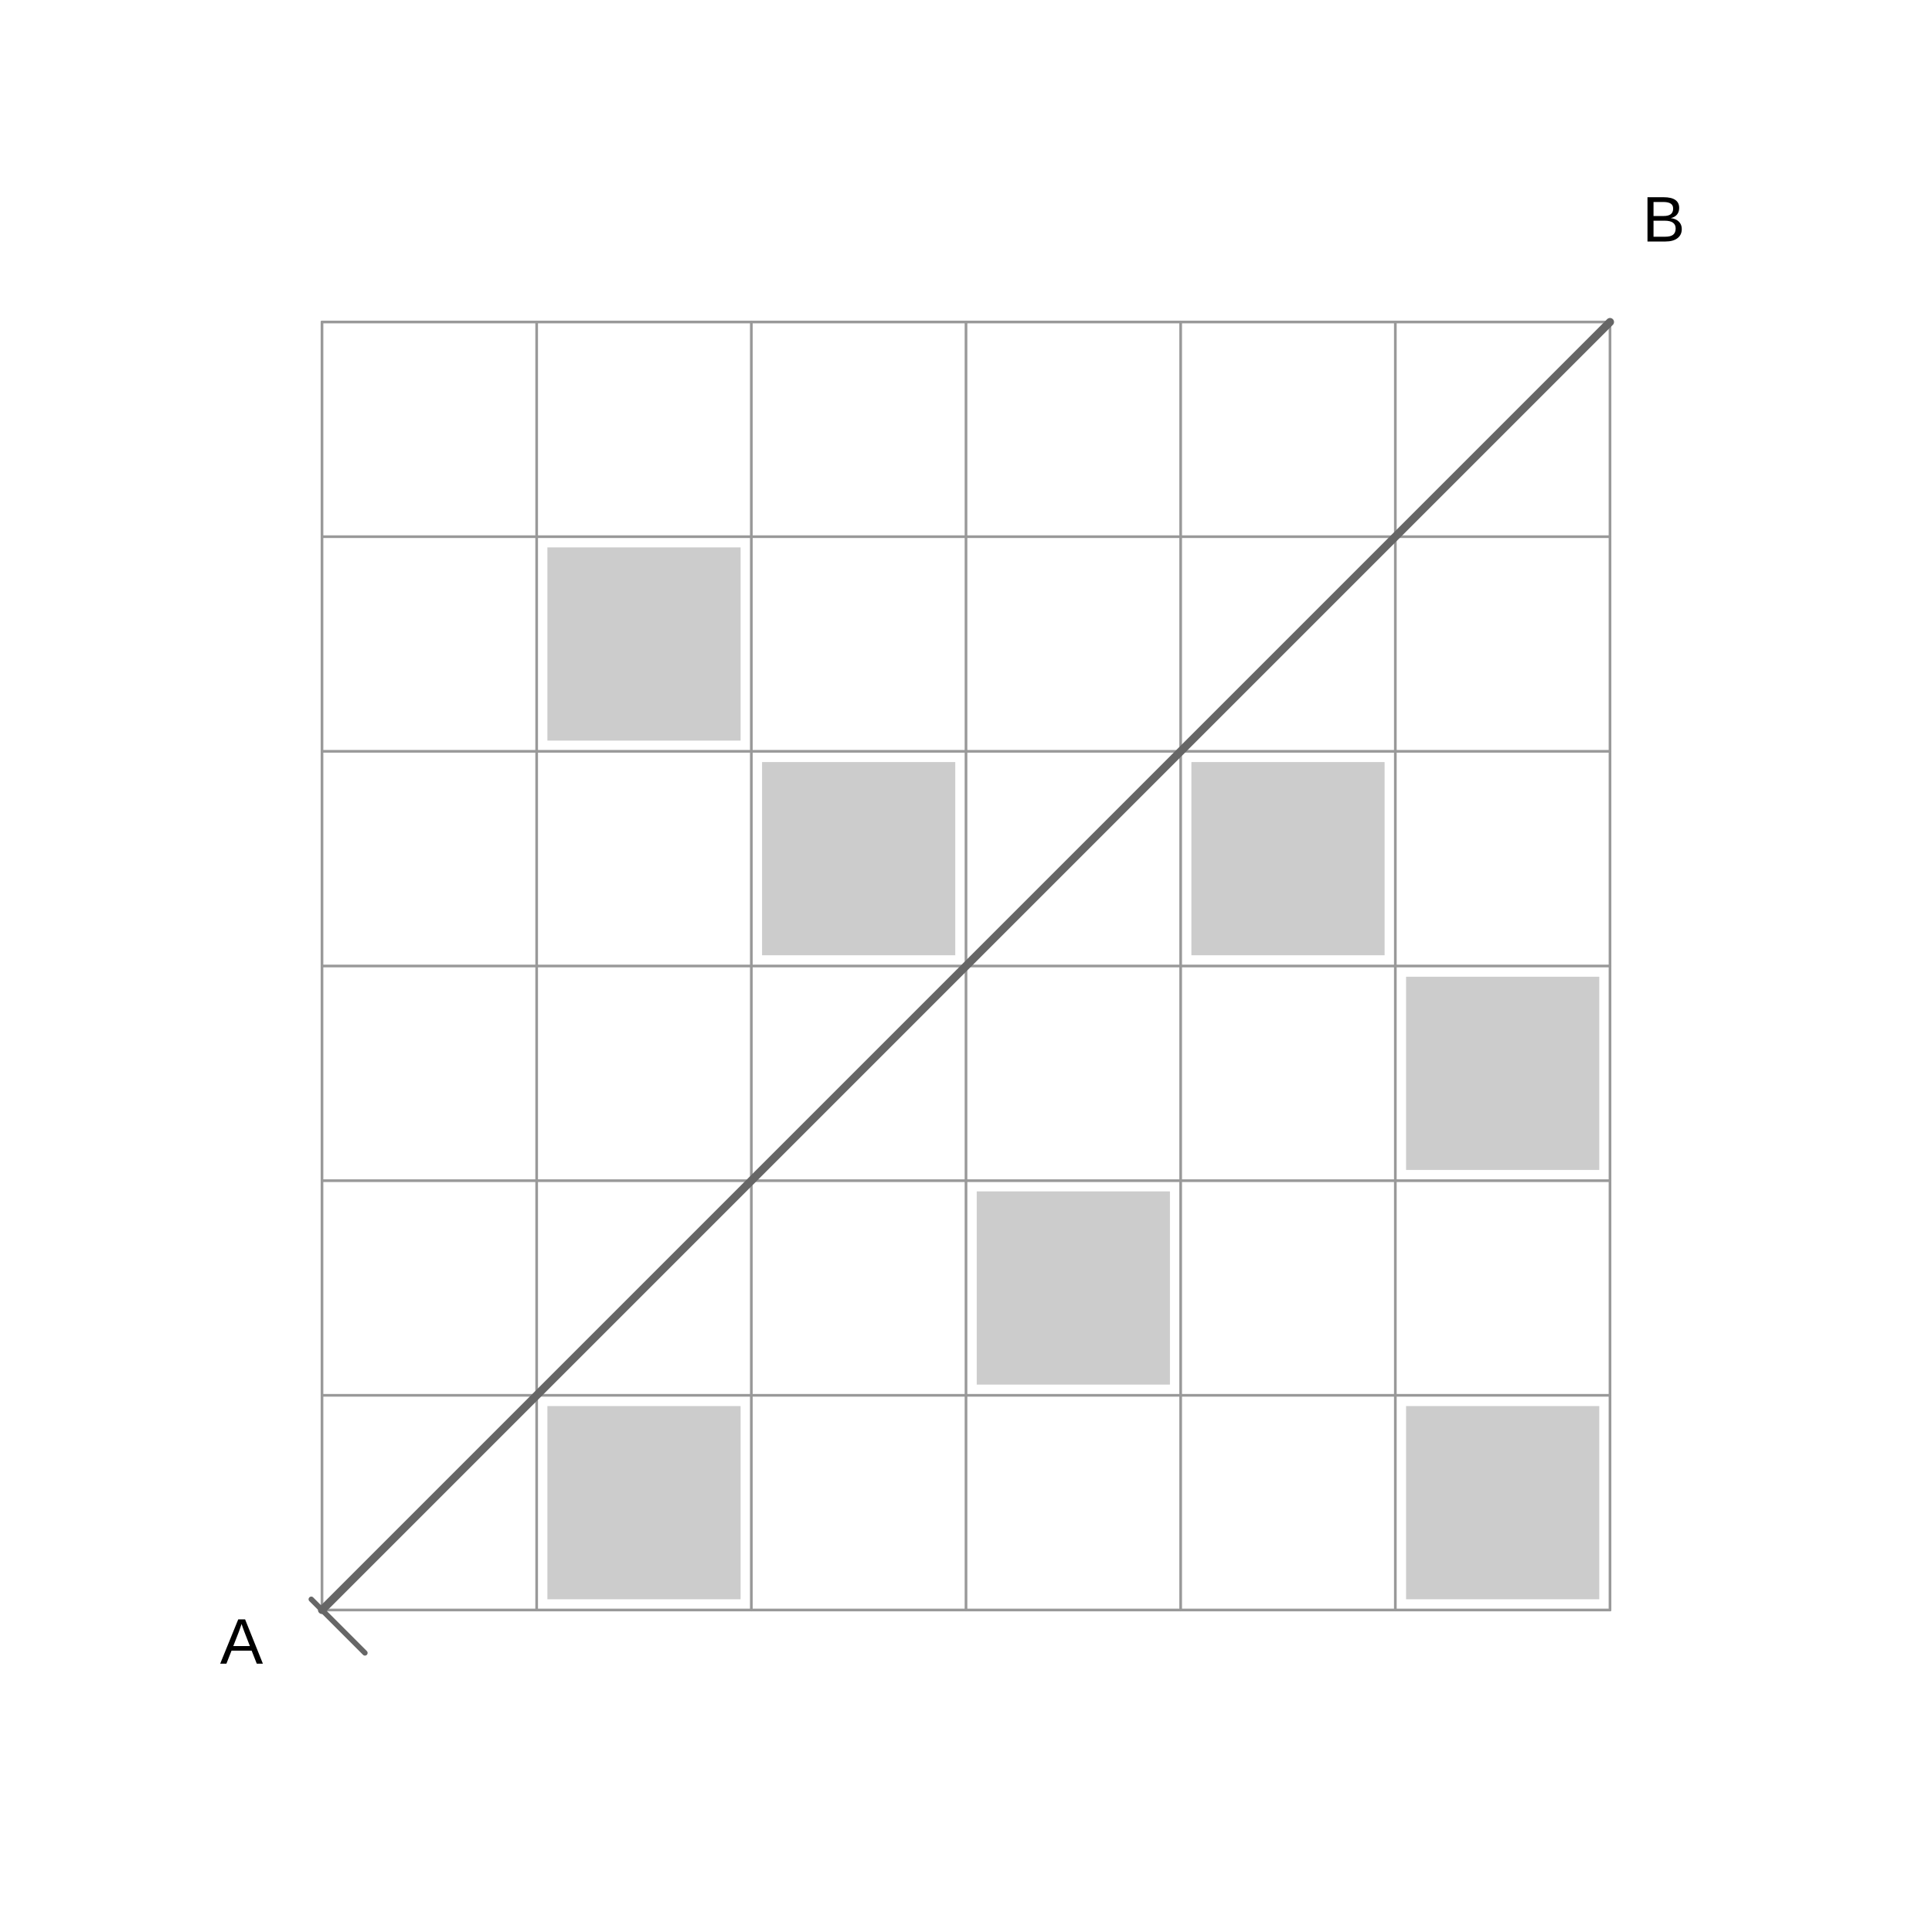
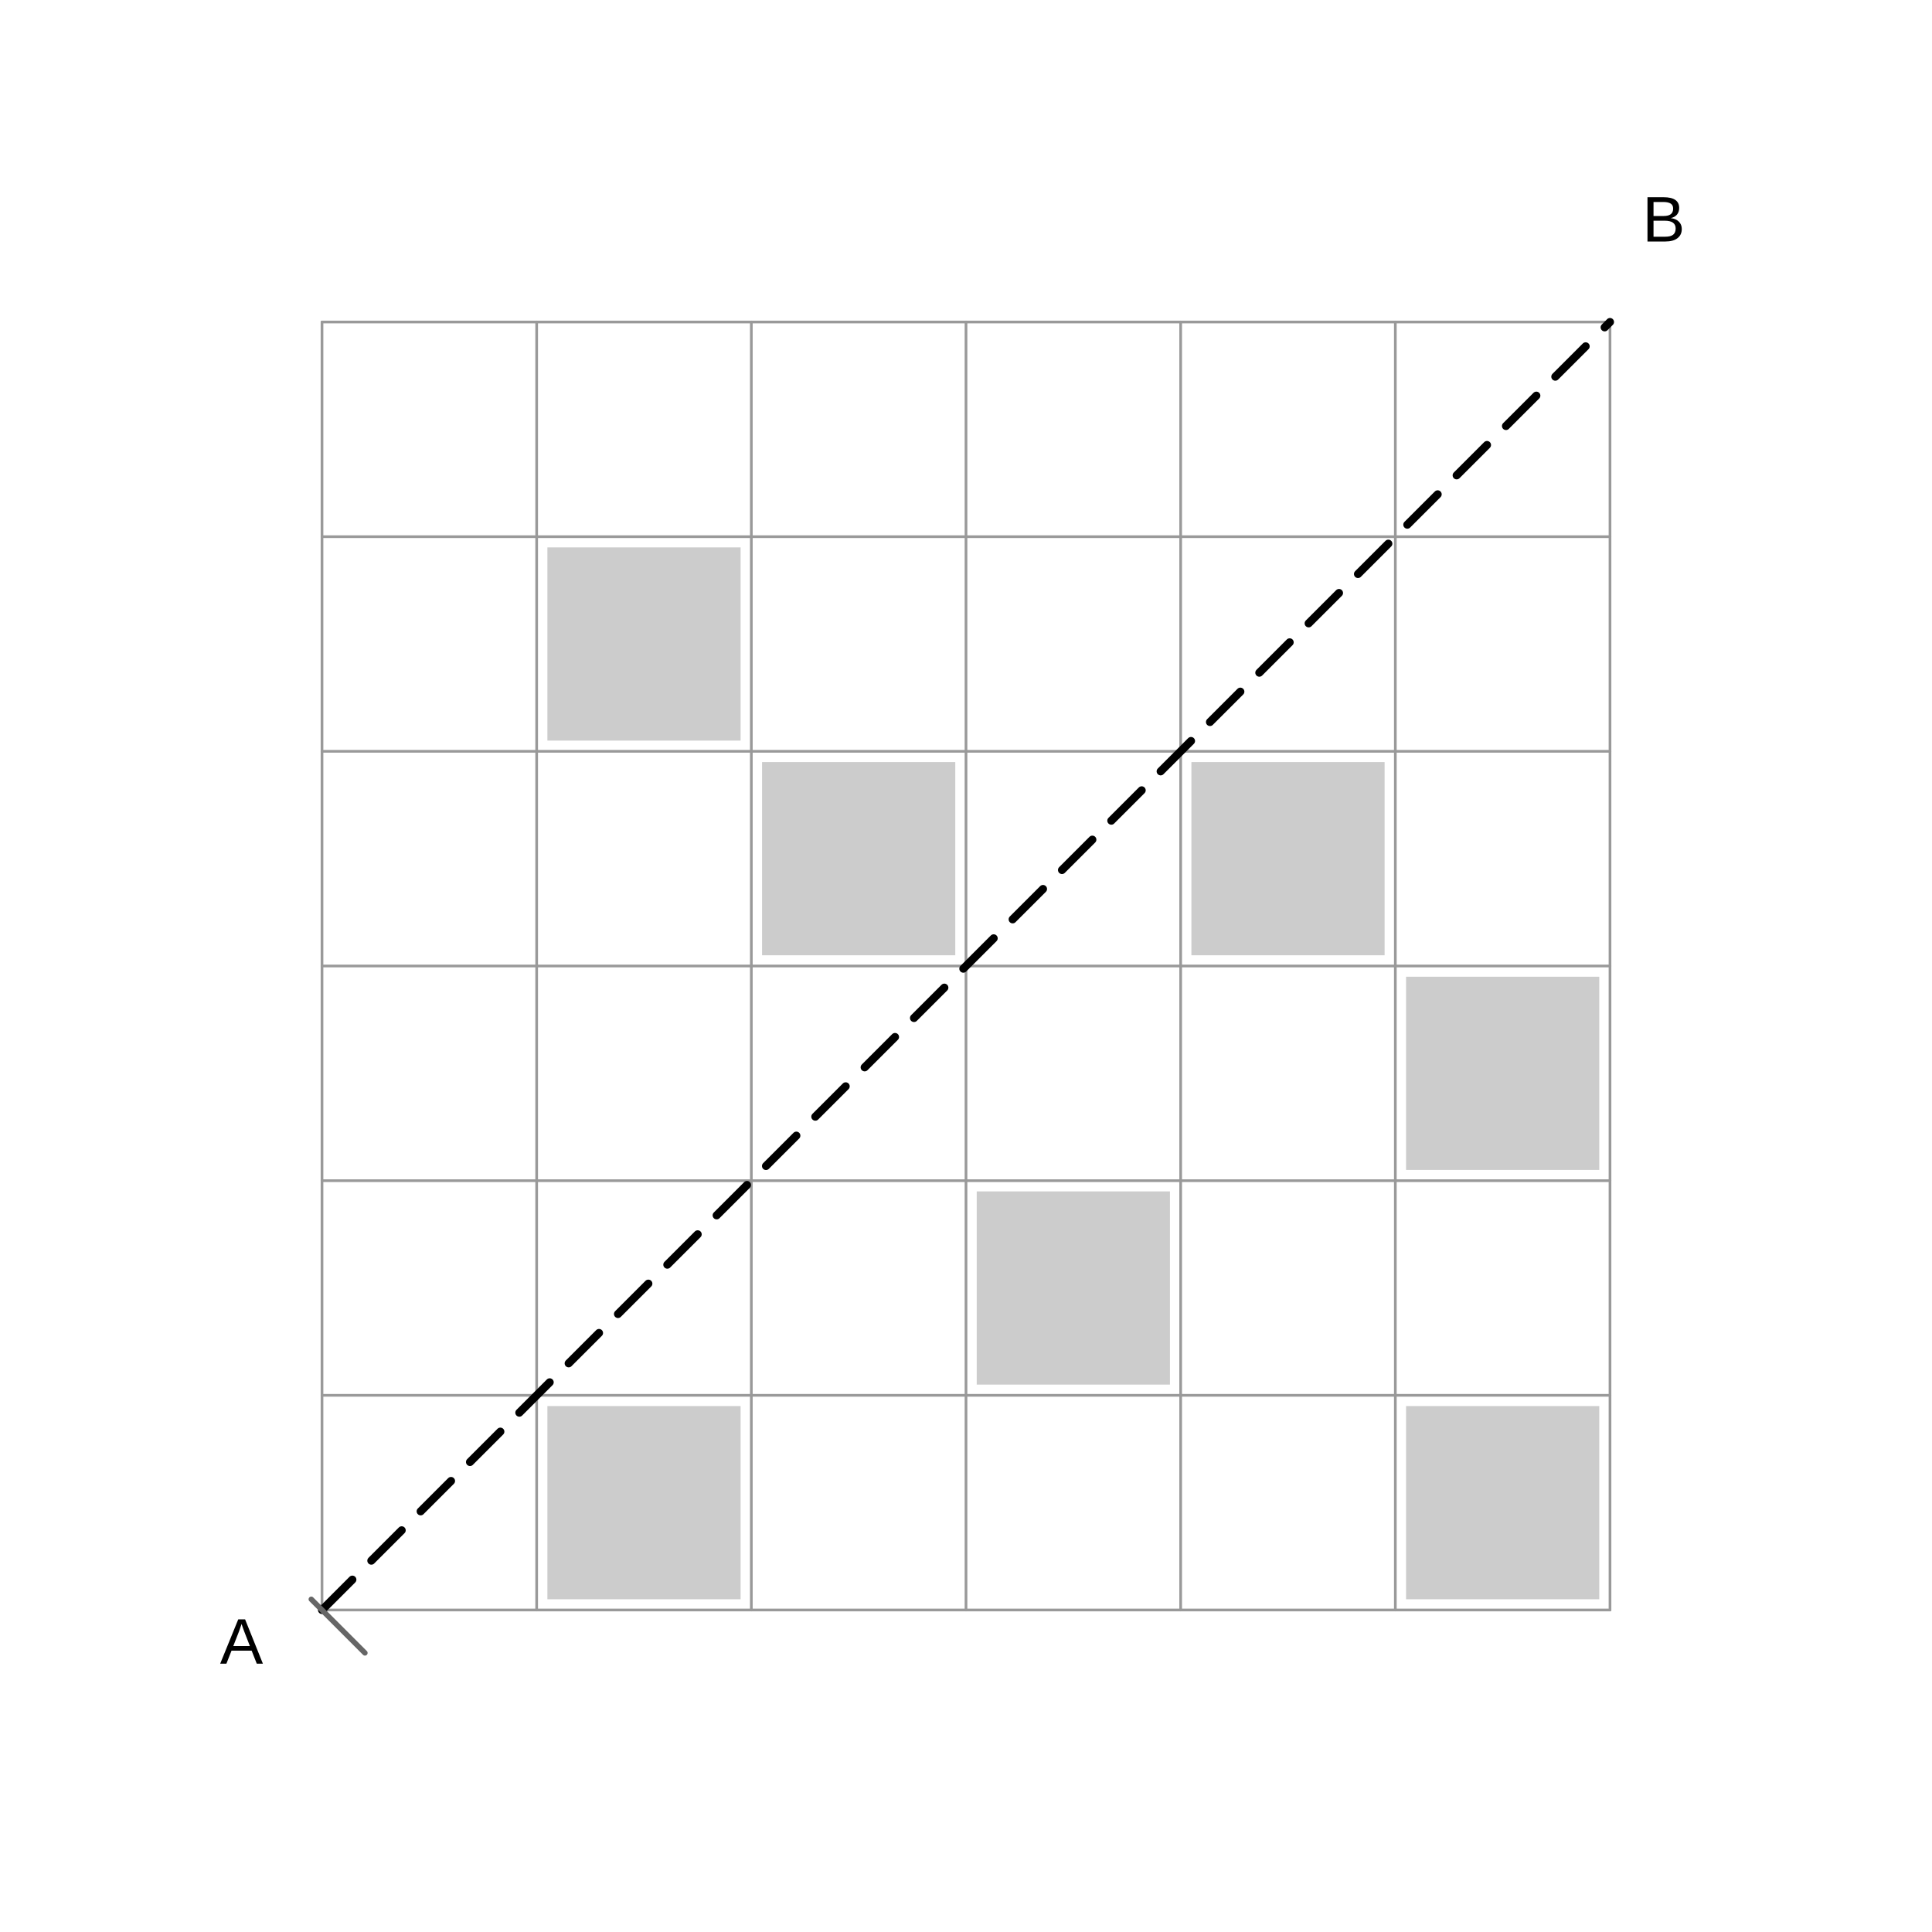
<svg xmlns="http://www.w3.org/2000/svg" width="360" height="360" viewBox="0 0 360 360">
  <defs>
    <style>
                .grid-line { stroke: #cccccc; stroke-width: 0.5; }
                .main-line { stroke: black; stroke-width: 2; fill: none; }
                .thin-line { stroke: black; stroke-width: 1; fill: none; }
                .label { font-family: Arial, sans-serif; font-size: 14px; }
                .label-small { font-family: Arial, sans-serif; font-size: 12px; }
                .shading { fill: #cccccc; }
                .angle-label { font-family: Arial, sans-serif; font-size: 11px; }
            </style>
  </defs>
  <line x1="60" y1="60" x2="60" y2="300" stroke="#999" stroke-width="0.5" stroke-linecap="round" />
  <line x1="100" y1="60" x2="100" y2="300" stroke="#999" stroke-width="0.5" stroke-linecap="round" />
  <line x1="140" y1="60" x2="140" y2="300" stroke="#999" stroke-width="0.5" stroke-linecap="round" />
  <line x1="180" y1="60" x2="180" y2="300" stroke="#999" stroke-width="0.5" stroke-linecap="round" />
  <line x1="220" y1="60" x2="220" y2="300" stroke="#999" stroke-width="0.5" stroke-linecap="round" />
  <line x1="260" y1="60" x2="260" y2="300" stroke="#999" stroke-width="0.5" stroke-linecap="round" />
  <line x1="300" y1="60" x2="300" y2="300" stroke="#999" stroke-width="0.5" stroke-linecap="round" />
  <line x1="60" y1="60" x2="300" y2="60" stroke="#999" stroke-width="0.5" stroke-linecap="round" />
  <line x1="60" y1="100" x2="300" y2="100" stroke="#999" stroke-width="0.5" stroke-linecap="round" />
  <line x1="60" y1="140" x2="300" y2="140" stroke="#999" stroke-width="0.5" stroke-linecap="round" />
  <line x1="60" y1="180" x2="300" y2="180" stroke="#999" stroke-width="0.5" stroke-linecap="round" />
  <line x1="60" y1="220" x2="300" y2="220" stroke="#999" stroke-width="0.5" stroke-linecap="round" />
  <line x1="60" y1="260" x2="300" y2="260" stroke="#999" stroke-width="0.5" stroke-linecap="round" />
  <line x1="60" y1="300" x2="300" y2="300" stroke="#999" stroke-width="0.5" stroke-linecap="round" />
-   <line x1="60" y1="300" x2="300" y2="60" stroke="#666" stroke-width="1.5" stroke-linecap="round" />
+   <line x1="60" y1="300" x2="300" y2="60" stroke="black" stroke-width="1.5" stroke-dasharray="8 5" stroke-linecap="round" />
  <line x1="58" y1="298" x2="68" y2="308" stroke="#666" stroke-width="1" stroke-linecap="round" />
  <text x="45" y="310" font-family="Arial, sans-serif" font-size="12" text-anchor="middle" fill="black">A</text>
  <text x="310" y="45" font-family="Arial, sans-serif" font-size="12" text-anchor="middle" fill="black">B</text>
  <rect x="102.0" y="102.0" width="36" height="36" fill="#cccccc" stroke="none" stroke-width="2" />
  <rect x="142.0" y="142.0" width="36" height="36" fill="#cccccc" stroke="none" stroke-width="2" />
  <rect x="222.0" y="142.0" width="36" height="36" fill="#cccccc" stroke="none" stroke-width="2" />
  <rect x="182.0" y="222.0" width="36" height="36" fill="#cccccc" stroke="none" stroke-width="2" />
  <rect x="262.0" y="182.0" width="36" height="36" fill="#cccccc" stroke="none" stroke-width="2" />
  <rect x="102.0" y="262.0" width="36" height="36" fill="#cccccc" stroke="none" stroke-width="2" />
  <rect x="262.0" y="262.0" width="36" height="36" fill="#cccccc" stroke="none" stroke-width="2" />
</svg>
